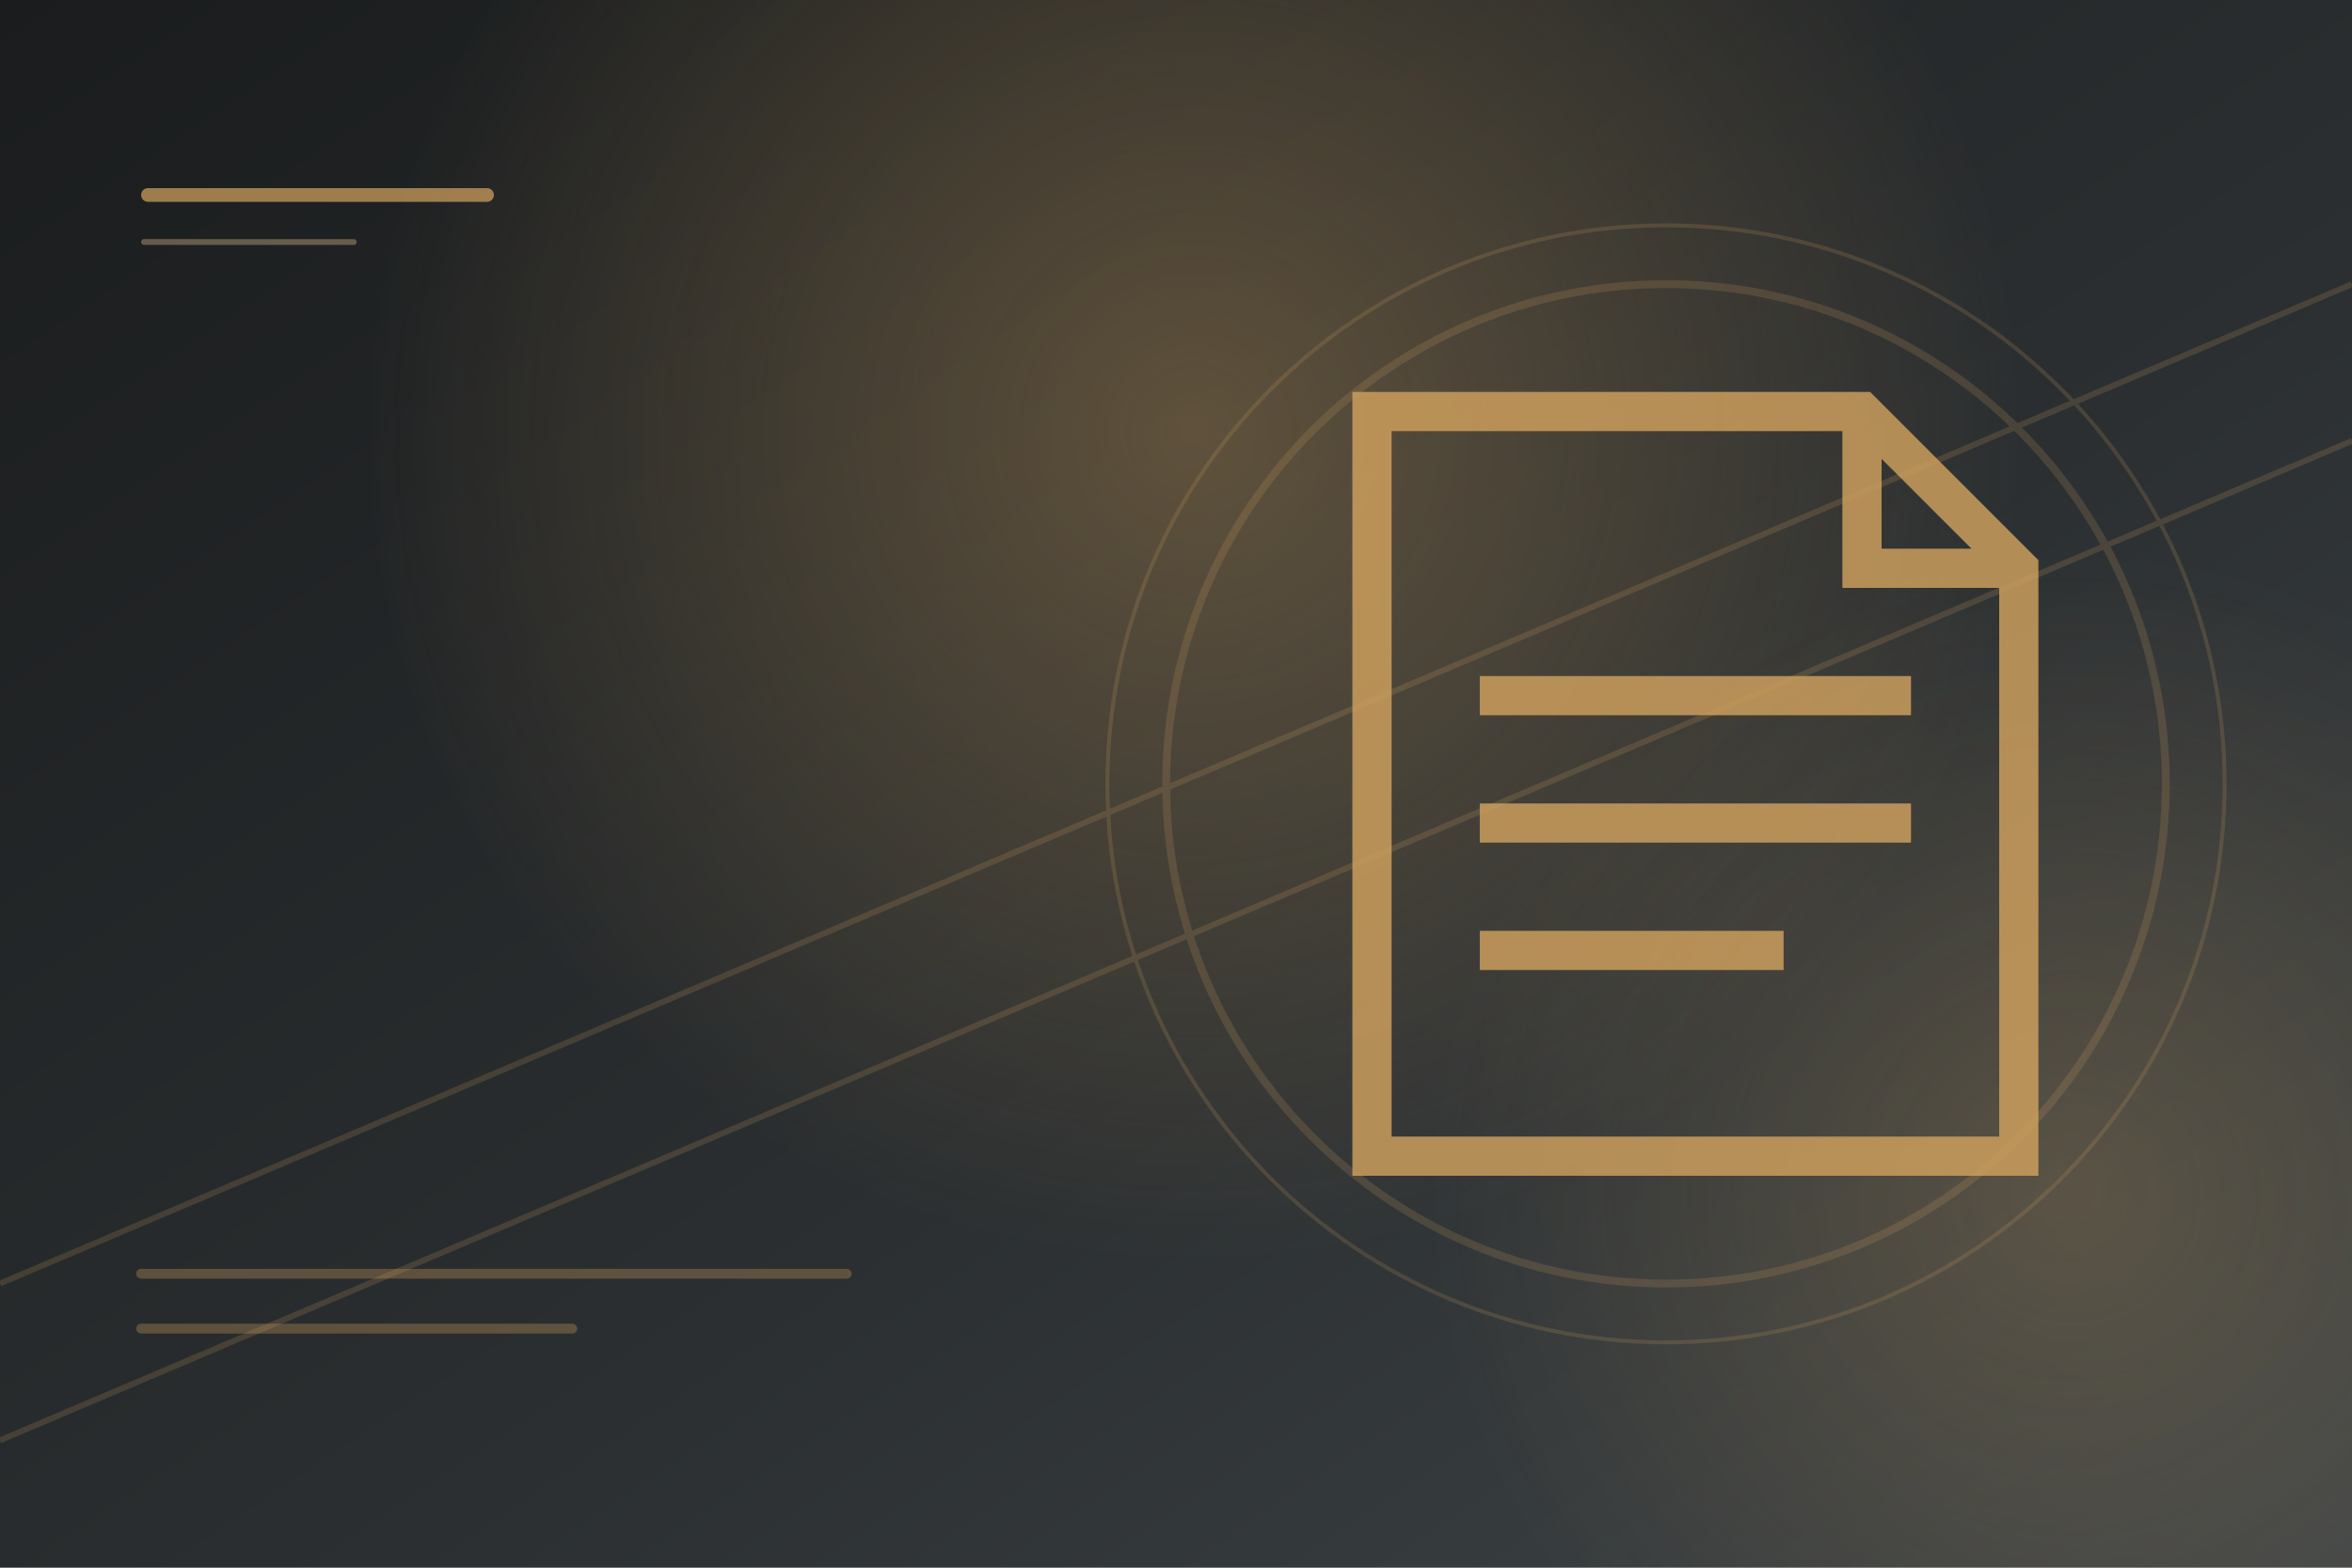
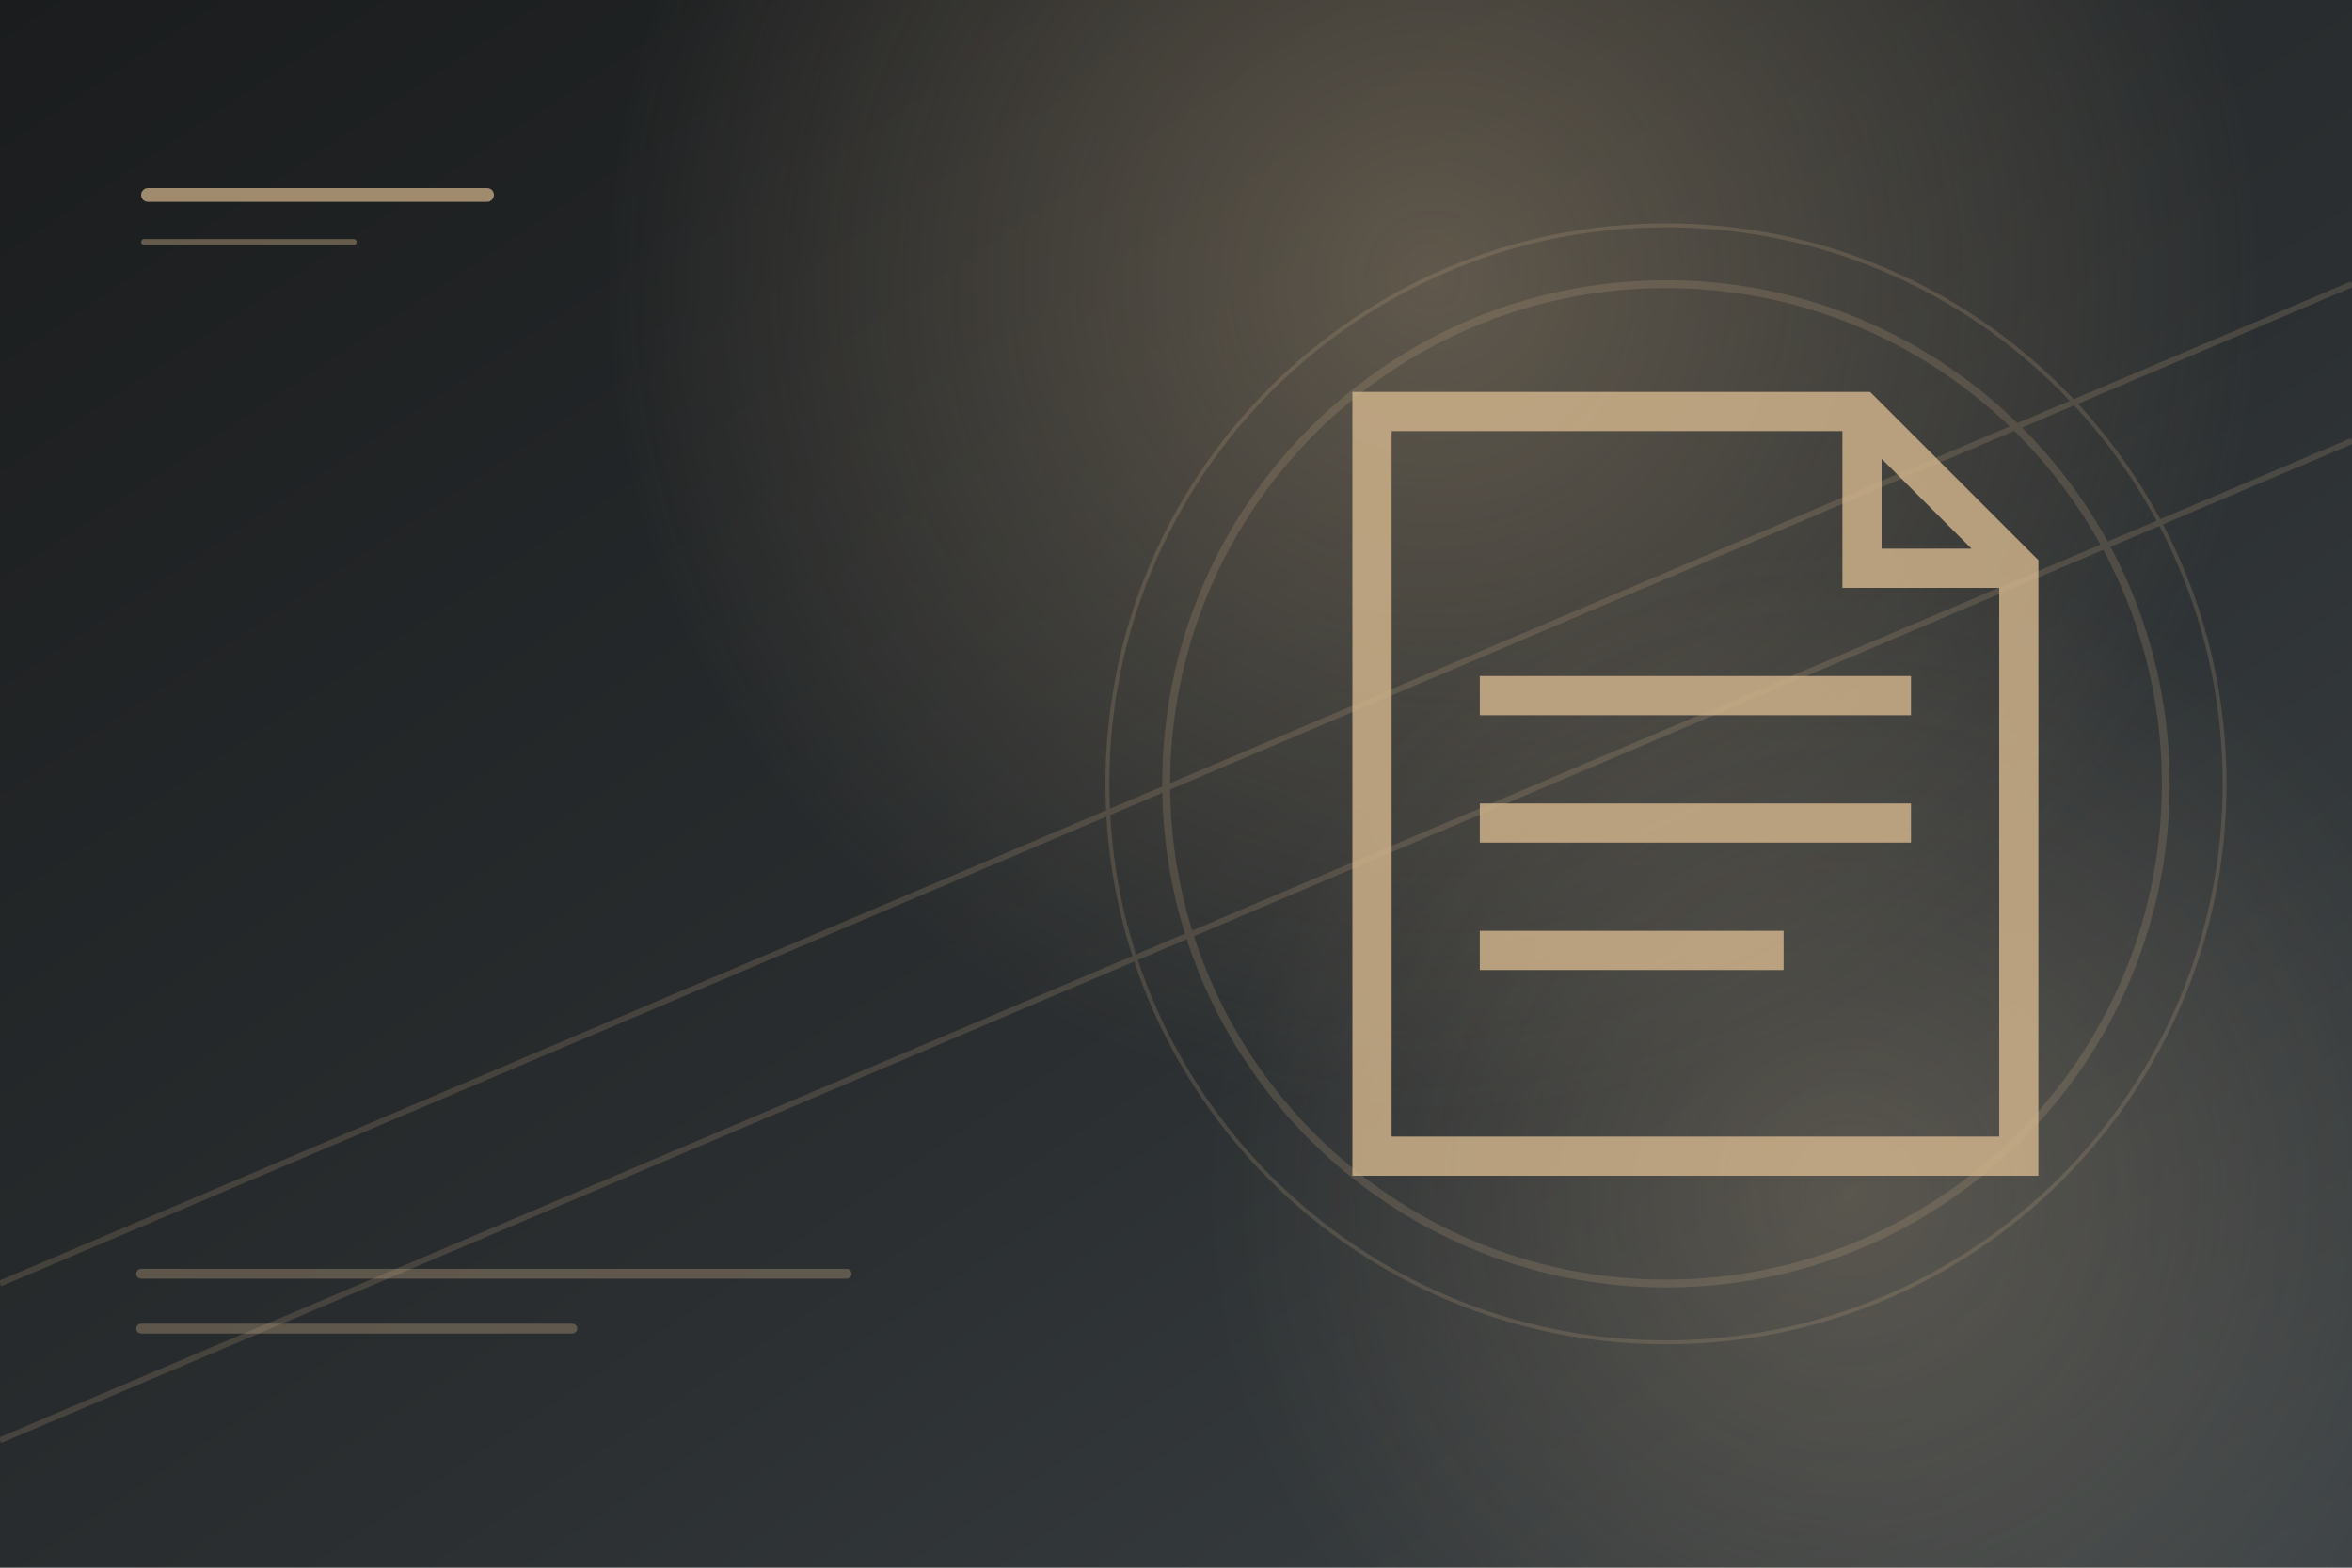
<svg xmlns="http://www.w3.org/2000/svg" width="1200" height="800" viewBox="0 0 1200 800" preserveAspectRatio="xMidYMid meet" role="img" aria-labelledby="title desc">
  <defs>
    <linearGradient id="bg" x1="0" y1="0" x2="1" y2="1">
      <stop stop-color="#1a1c1d" />
      <stop offset=".58" stop-color="#2b2f31" />
      <stop offset="1" stop-color="#3e4447" />
    </linearGradient>
    <radialGradient id="glow">
-       <stop stop-color="#d0a15e" stop-opacity=".34" />
-       <stop offset="1" stop-color="#d0a15e" stop-opacity="0" />
+       <stop stop-color="#d2b48c" stop-opacity=".34" />
+       <stop offset="1" stop-color="#d2b48c" stop-opacity="0" />
    </radialGradient>
  </defs>
  <rect width="1200" height="800" fill="url(#bg)" />
-   <circle cx="609" cy="221" r="420" fill="url(#glow)" />
-   <circle cx="1058" cy="610" r="330" fill="url(#glow)" opacity=".7" />
-   <g fill="none" stroke="#d0a15e" opacity=".18">
+   <circle cx="731" cy="144" r="420" fill="url(#glow)" />
+   <circle cx="944" cy="610" r="330" fill="url(#glow)" opacity=".7" />
+   <g fill="none" stroke="#d2b48c" opacity=".18">
    <path d="M0 655 1200 145M0 735 1200 225" stroke-width="3" />
    <circle cx="850" cy="400" r="255" stroke-width="4" />
    <circle cx="850" cy="400" r="285" stroke-width="2" />
  </g>
-   <g color="#d0a15e" opacity=".82">
+   <g color="#d2b48c" opacity=".82">
    <path d="M700 210h250l80 80v300H700V210Zm250 0v80h80M755 355h220M755 420h220M755 485h155" fill="none" stroke="currentColor" stroke-width="20" />
  </g>
-   <rect x="72" y="96" width="180" height="7" rx="3.5" fill="#d0a15e" opacity=".72" />
+   <rect x="72" y="96" width="180" height="7" rx="3.5" fill="#d2b48c" opacity=".72" />
  <rect x="72" y="122" width="110" height="3" rx="1.5" fill="#d2b48c" opacity=".4" />
-   <path d="M72 650h360M72 678h220" stroke="#d0a15e" stroke-width="5" stroke-linecap="round" opacity=".32" />
+   <path d="M72 650h360M72 678h220" stroke="#d2b48c" stroke-width="5" stroke-linecap="round" opacity=".32" />
</svg>
